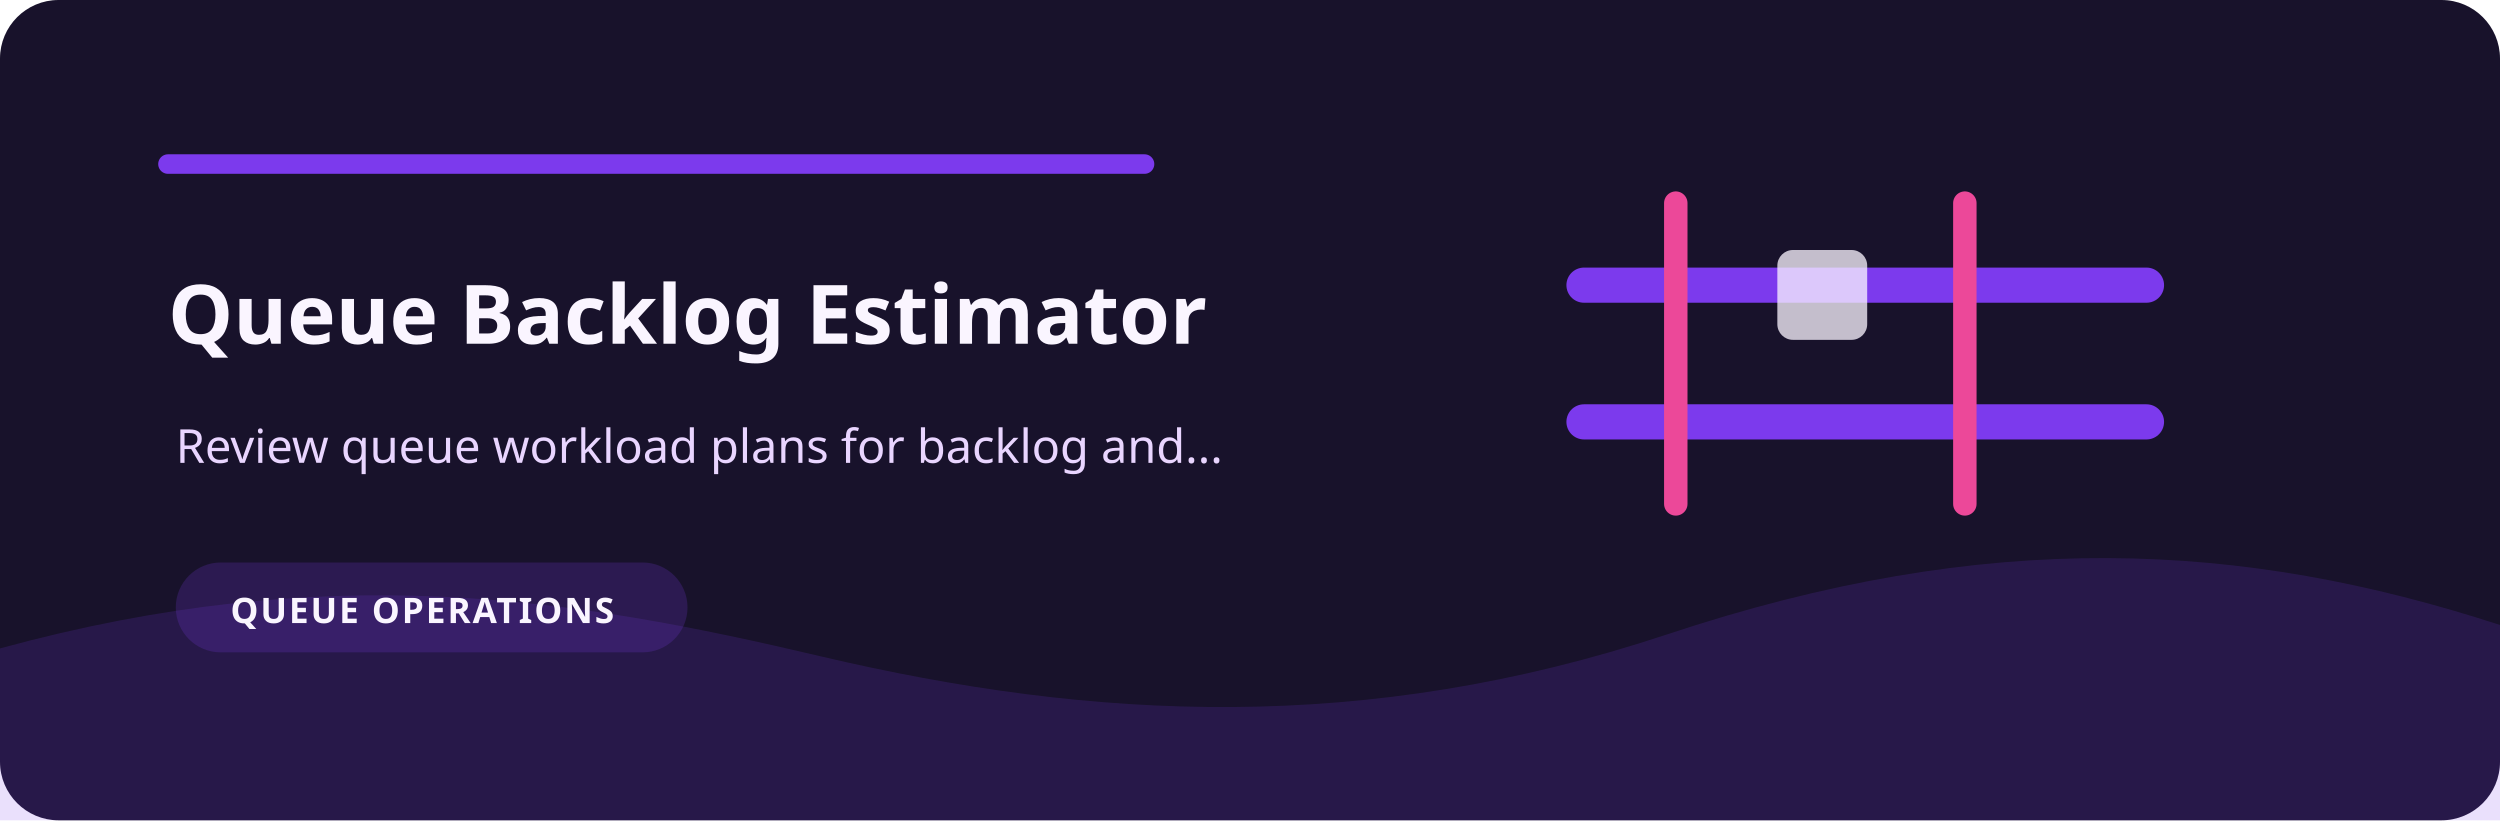
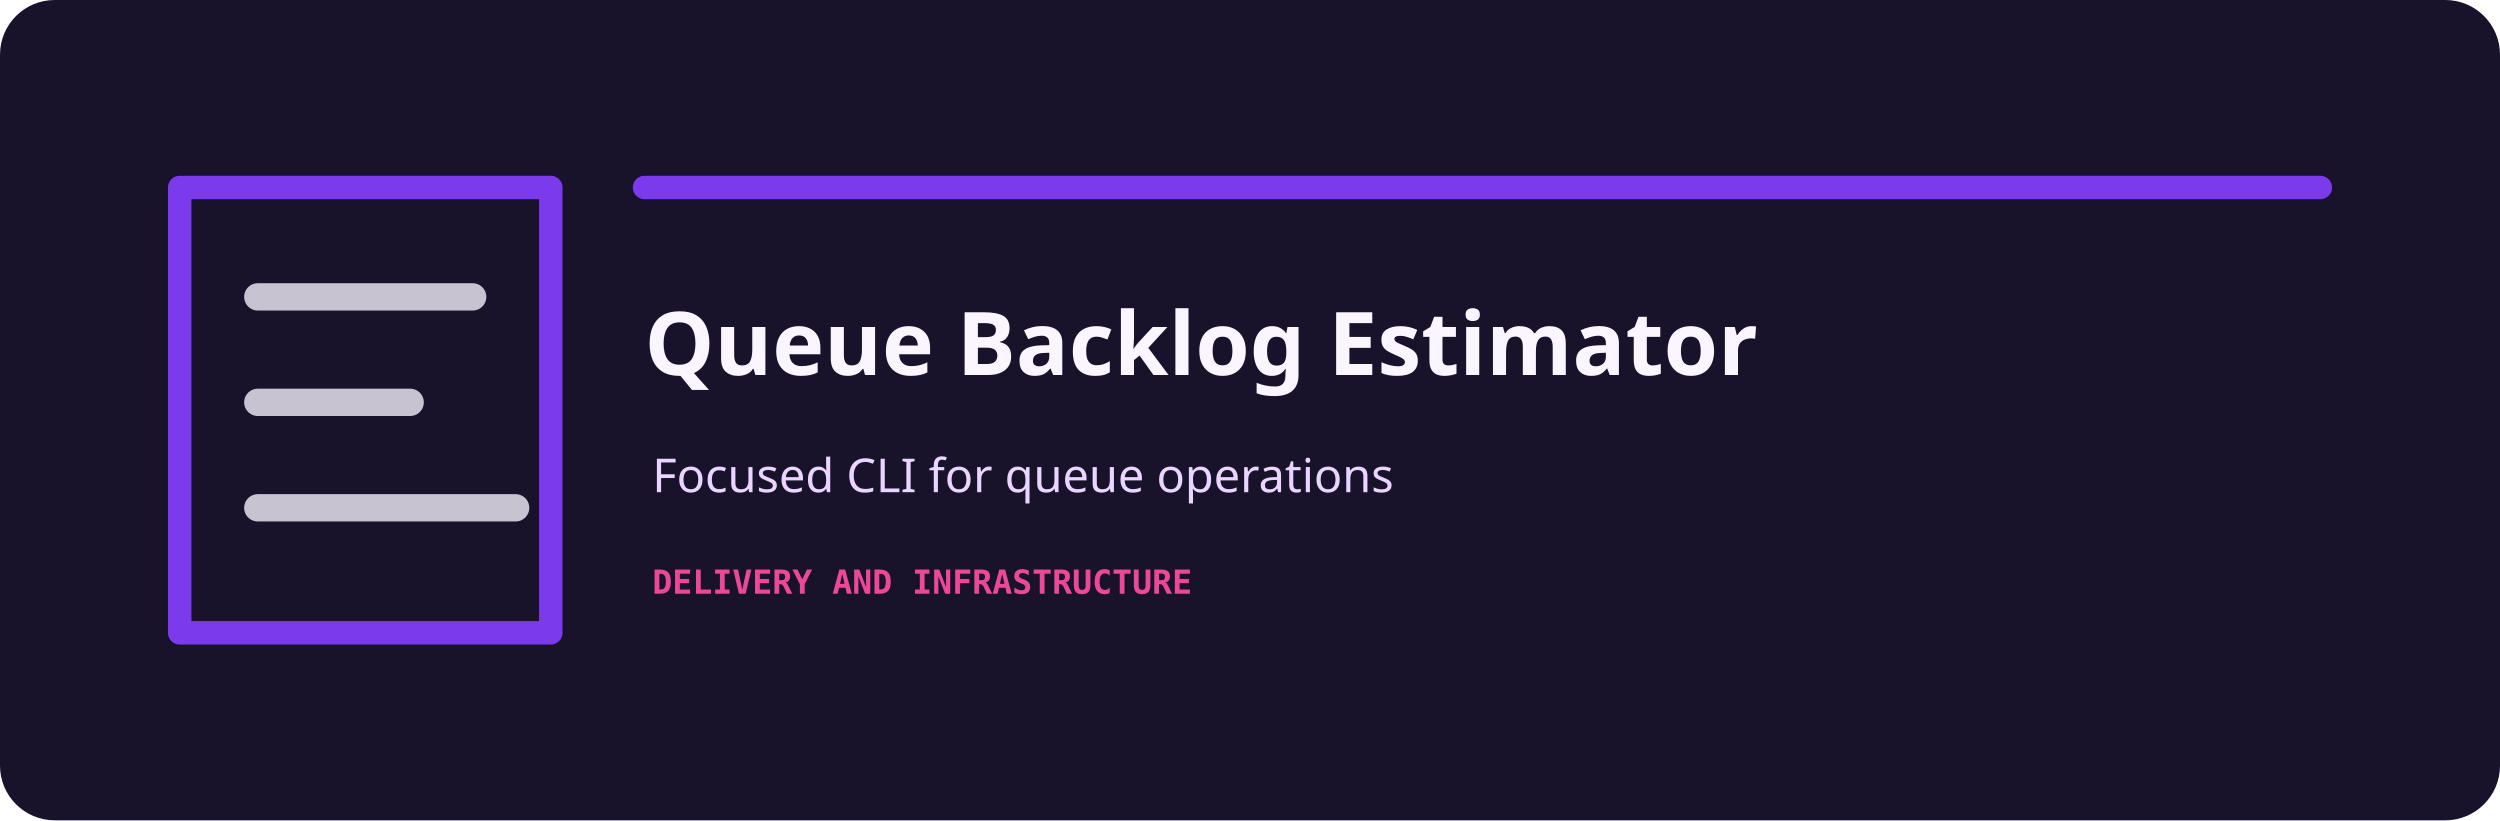
- <svg xmlns="http://www.w3.org/2000/svg" width="1280" height="420" viewBox="0 0 1280 420" fill="none" role="img" aria-label="Queue Backlog Estimator project cover">
-   <rect width="1280" height="420" rx="30" fill="#18122b" />
-   <path d="M0 332C168 286 293 306 420 336C560 369 699 376 853 325C1018 270 1148 277 1280 320V420H0V332Z" fill="#7c3aed" opacity=".16" />
-   <path d="M86 84h500" stroke="#7c3aed" stroke-width="10" stroke-linecap="round" />
-   <text x="86" y="176" fill="#faf5ff" font-family="Nunito Sans, ui-sans-serif, system-ui" font-size="42" font-weight="800">Queue Backlog Estimator</text>
-   <text x="90" y="237" fill="#e9d5ff" font-family="Nunito Sans, ui-sans-serif, system-ui" font-size="24" font-weight="500">Review queue workload plans for backlog and...</text>
-   <rect x="90" y="288" width="262" height="46" rx="23" fill="#7c3aed" opacity=".20" />
-   <text x="118" y="319" fill="#faf5ff" font-family="Nunito Sans, ui-sans-serif, system-ui" font-size="18" font-weight="800" letter-spacing="1">QUEUE OPERATIONS</text>
-   <path d="M811 146h288M811 216h288" stroke="#7c3aed" stroke-width="18" stroke-linecap="round" />
-   <path d="M858 104v154M1006 104v154" stroke="#ec4899" stroke-width="12" stroke-linecap="round" />
-   <rect x="910" y="128" width="46" height="46" rx="8" fill="#faf5ff" opacity=".76" />
+ <svg xmlns="http://www.w3.org/2000/svg" width="1280" height="420" viewBox="0 0 1280 420" fill="none" role="img" aria-label="Queue Backlog Estimator cover">
+   <rect width="1280" height="420" rx="28" fill="#18122b" />
+   <path d="M92 96h190v228H92zM330 96h858" stroke="#7c3aed" stroke-width="12" stroke-linecap="round" stroke-linejoin="round" />
+   <path d="M132 152h110M132 206h78M132 260h132" stroke="#faf5ff" stroke-width="14" stroke-linecap="round" opacity=".78" />
+   <text x="330" y="192" fill="#faf5ff" font-family="Plus Jakarta Sans, ui-sans-serif, system-ui" font-size="45" font-weight="850">Queue Backlog Estimator</text>
+   <text x="334" y="252" fill="#e9d5ff" font-family="Plus Jakarta Sans, ui-sans-serif, system-ui" font-size="24">Focused CLI for queue operations</text>
+   <text x="334" y="304" fill="#ec4899" font-family="ui-monospace, SFMono-Regular, Menlo, monospace" font-size="17" font-weight="700">DELIVERY AND INFRASTRUCTURE</text>
</svg>
